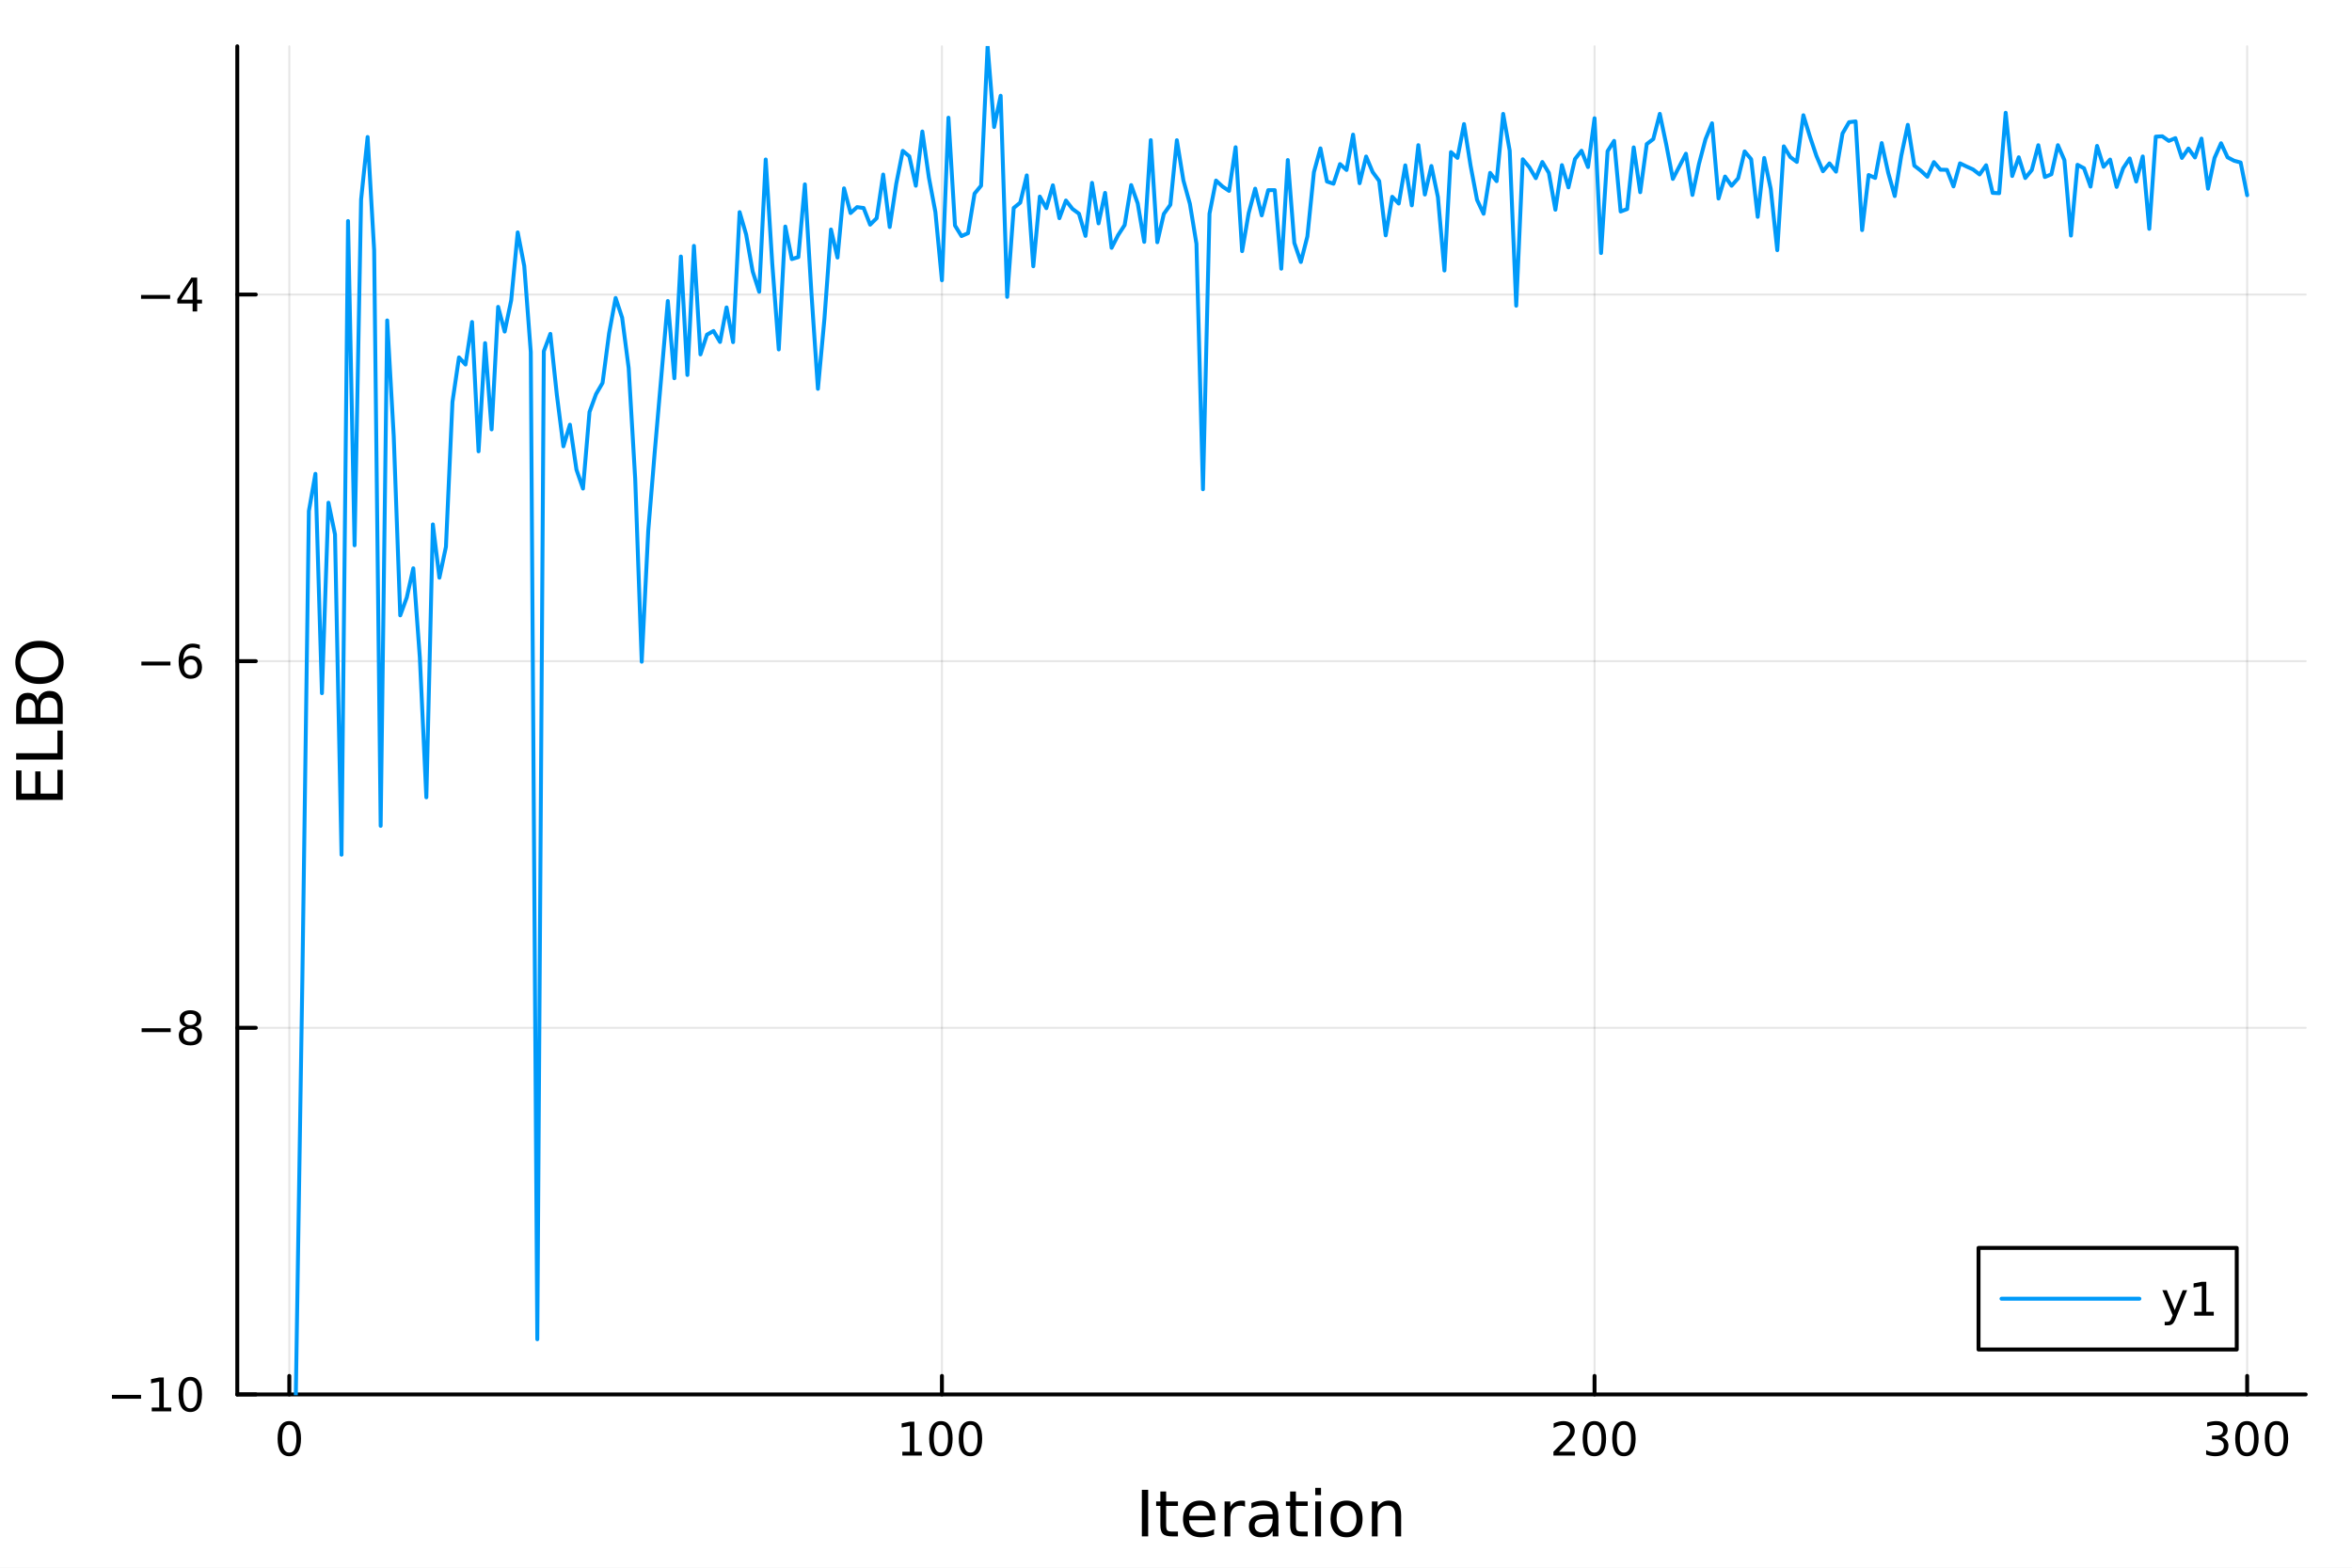
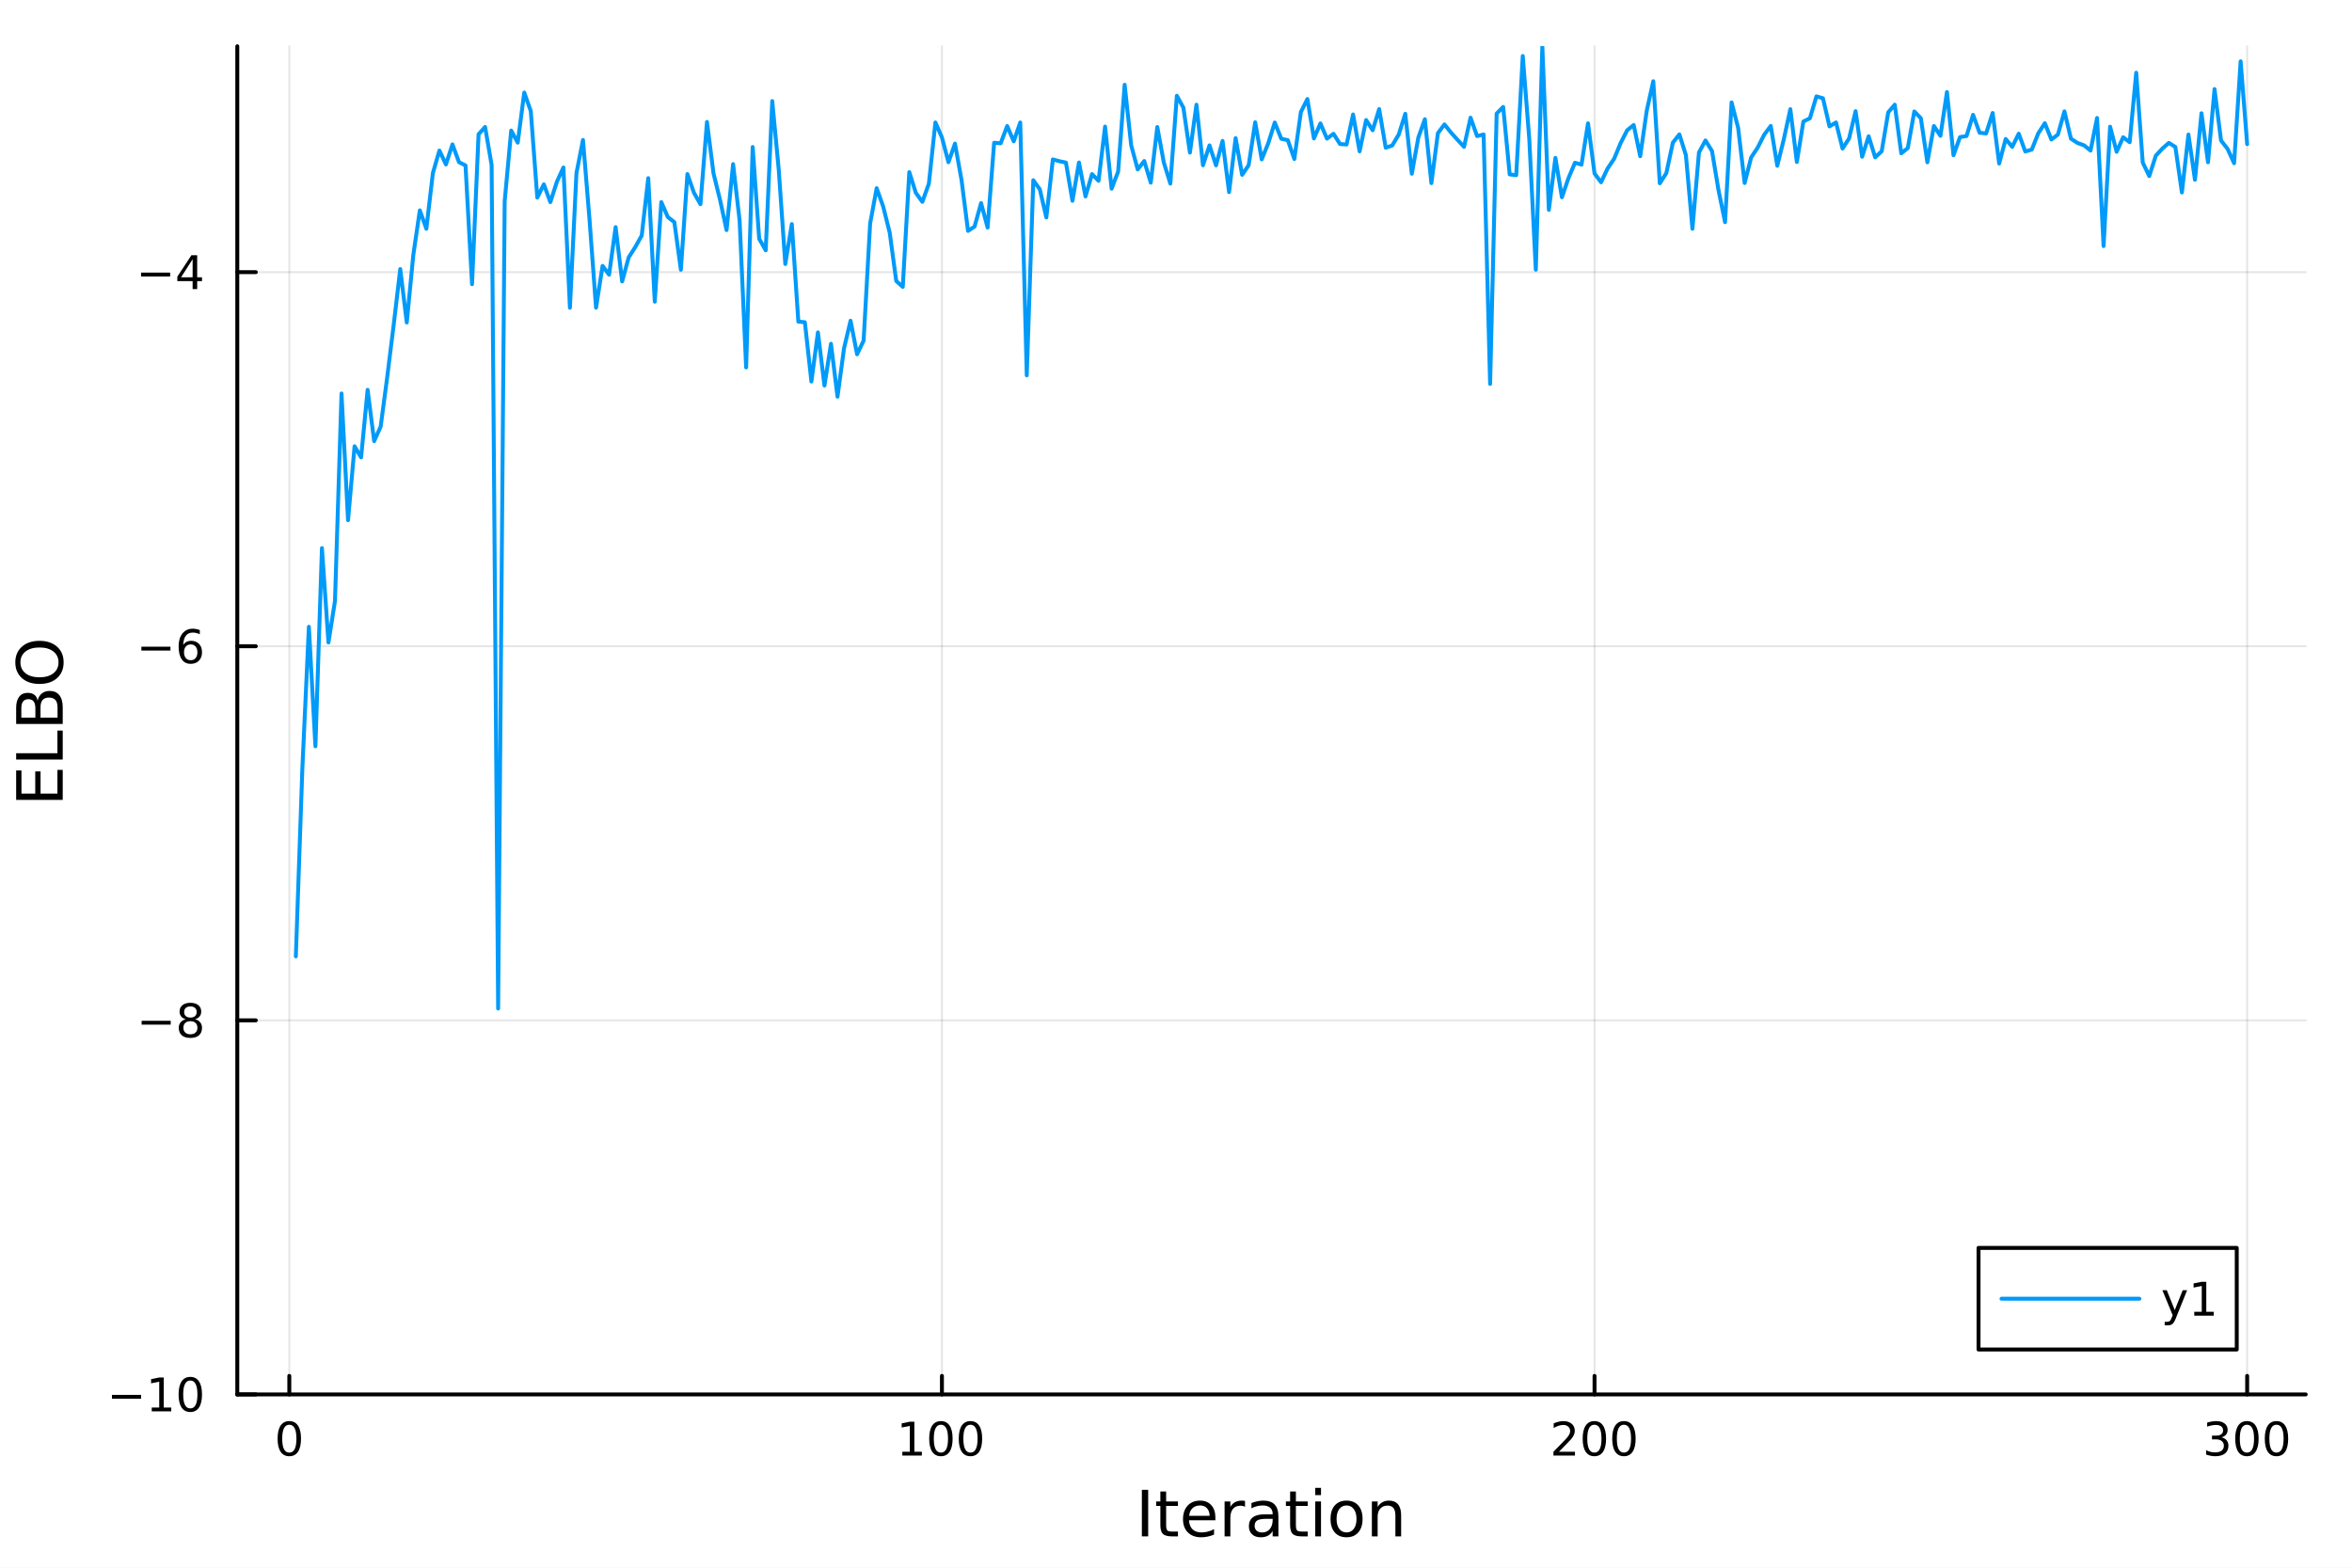
<svg xmlns="http://www.w3.org/2000/svg" width="600" height="400" viewBox="0 0 2400 1600">
  <defs>
    <clipPath id="clip790">
      <rect x="0" y="0" width="2400" height="1600" />
    </clipPath>
  </defs>
  <path clip-path="url(#clip790)" d="M0 1600 L2400 1600 L2400 0 L0 0  Z" fill="#ffffff" fill-rule="evenodd" fill-opacity="1" />
  <defs>
    <clipPath id="clip791">
      <rect x="203" y="47" width="1910" height="1377" />
    </clipPath>
  </defs>
  <path clip-path="url(#clip790)" d="M242.135 1423.18 L2352.76 1423.18 L2352.76 47.244 L242.135 47.244  Z" fill="#ffffff" fill-rule="evenodd" fill-opacity="1" />
  <defs>
    <clipPath id="clip792">
      <rect x="242" y="47" width="2112" height="1377" />
    </clipPath>
  </defs>
  <polyline clip-path="url(#clip792)" style="stroke:#000000; stroke-linecap:round; stroke-linejoin:round; stroke-width:2; stroke-opacity:0.1; fill:none" points="295.21,1423.18 295.21,47.244 " />
  <polyline clip-path="url(#clip792)" style="stroke:#000000; stroke-linecap:round; stroke-linejoin:round; stroke-width:2; stroke-opacity:0.1; fill:none" points="961.147,1423.18 961.147,47.244 " />
  <polyline clip-path="url(#clip792)" style="stroke:#000000; stroke-linecap:round; stroke-linejoin:round; stroke-width:2; stroke-opacity:0.1; fill:none" points="1627.08,1423.18 1627.08,47.244 " />
  <polyline clip-path="url(#clip792)" style="stroke:#000000; stroke-linecap:round; stroke-linejoin:round; stroke-width:2; stroke-opacity:0.1; fill:none" points="2293.02,1423.18 2293.02,47.244 " />
  <polyline clip-path="url(#clip792)" style="stroke:#000000; stroke-linecap:round; stroke-linejoin:round; stroke-width:2; stroke-opacity:0.1; fill:none" points="242.135,1423.18 2352.76,1423.18 " />
-   <polyline clip-path="url(#clip792)" style="stroke:#000000; stroke-linecap:round; stroke-linejoin:round; stroke-width:2; stroke-opacity:0.1; fill:none" points="242.135,1048.99 2352.76,1048.99 " />
-   <polyline clip-path="url(#clip792)" style="stroke:#000000; stroke-linecap:round; stroke-linejoin:round; stroke-width:2; stroke-opacity:0.1; fill:none" points="242.135,674.799 2352.76,674.799 " />
-   <polyline clip-path="url(#clip792)" style="stroke:#000000; stroke-linecap:round; stroke-linejoin:round; stroke-width:2; stroke-opacity:0.1; fill:none" points="242.135,300.609 2352.76,300.609 " />
+   <polyline clip-path="url(#clip792)" style="stroke:#000000; stroke-linecap:round; stroke-linejoin:round; stroke-width:2; stroke-opacity:0.1; fill:none" points="242.135,1041.38 2352.76,1041.38 " />
+   <polyline clip-path="url(#clip792)" style="stroke:#000000; stroke-linecap:round; stroke-linejoin:round; stroke-width:2; stroke-opacity:0.1; fill:none" points="242.135,659.571 2352.76,659.571 " />
+   <polyline clip-path="url(#clip792)" style="stroke:#000000; stroke-linecap:round; stroke-linejoin:round; stroke-width:2; stroke-opacity:0.1; fill:none" points="242.135,277.766 2352.76,277.766 " />
  <polyline clip-path="url(#clip790)" style="stroke:#000000; stroke-linecap:round; stroke-linejoin:round; stroke-width:4; stroke-opacity:1; fill:none" points="242.135,1423.18 2352.76,1423.18 " />
  <polyline clip-path="url(#clip790)" style="stroke:#000000; stroke-linecap:round; stroke-linejoin:round; stroke-width:4; stroke-opacity:1; fill:none" points="295.21,1423.18 295.21,1404.28 " />
  <polyline clip-path="url(#clip790)" style="stroke:#000000; stroke-linecap:round; stroke-linejoin:round; stroke-width:4; stroke-opacity:1; fill:none" points="961.147,1423.18 961.147,1404.28 " />
  <polyline clip-path="url(#clip790)" style="stroke:#000000; stroke-linecap:round; stroke-linejoin:round; stroke-width:4; stroke-opacity:1; fill:none" points="1627.08,1423.18 1627.08,1404.28 " />
  <polyline clip-path="url(#clip790)" style="stroke:#000000; stroke-linecap:round; stroke-linejoin:round; stroke-width:4; stroke-opacity:1; fill:none" points="2293.02,1423.18 2293.02,1404.28 " />
  <path clip-path="url(#clip790)" d="M295.21 1454.1 Q291.599 1454.1 289.77 1457.66 Q287.965 1461.2 287.965 1468.33 Q287.965 1475.44 289.77 1479.01 Q291.599 1482.55 295.21 1482.55 Q298.844 1482.55 300.65 1479.01 Q302.478 1475.44 302.478 1468.33 Q302.478 1461.2 300.65 1457.66 Q298.844 1454.1 295.21 1454.1 M295.21 1450.39 Q301.02 1450.39 304.076 1455 Q307.154 1459.58 307.154 1468.33 Q307.154 1477.06 304.076 1481.67 Q301.02 1486.25 295.21 1486.25 Q289.4 1486.25 286.321 1481.67 Q283.265 1477.06 283.265 1468.33 Q283.265 1459.58 286.321 1455 Q289.4 1450.39 295.21 1450.39 Z" fill="#000000" fill-rule="nonzero" fill-opacity="1" />
  <path clip-path="url(#clip790)" d="M920.754 1481.64 L928.393 1481.64 L928.393 1455.28 L920.082 1456.95 L920.082 1452.69 L928.346 1451.02 L933.022 1451.02 L933.022 1481.64 L940.661 1481.64 L940.661 1485.58 L920.754 1485.58 L920.754 1481.64 Z" fill="#000000" fill-rule="nonzero" fill-opacity="1" />
  <path clip-path="url(#clip790)" d="M960.105 1454.1 Q956.494 1454.1 954.666 1457.66 Q952.86 1461.2 952.86 1468.33 Q952.86 1475.44 954.666 1479.01 Q956.494 1482.55 960.105 1482.55 Q963.74 1482.55 965.545 1479.01 Q967.374 1475.44 967.374 1468.33 Q967.374 1461.2 965.545 1457.66 Q963.74 1454.1 960.105 1454.1 M960.105 1450.39 Q965.916 1450.39 968.971 1455 Q972.05 1459.58 972.05 1468.33 Q972.05 1477.06 968.971 1481.67 Q965.916 1486.25 960.105 1486.25 Q954.295 1486.25 951.217 1481.67 Q948.161 1477.06 948.161 1468.33 Q948.161 1459.58 951.217 1455 Q954.295 1450.39 960.105 1450.39 Z" fill="#000000" fill-rule="nonzero" fill-opacity="1" />
  <path clip-path="url(#clip790)" d="M990.267 1454.1 Q986.656 1454.1 984.827 1457.66 Q983.022 1461.2 983.022 1468.33 Q983.022 1475.44 984.827 1479.01 Q986.656 1482.55 990.267 1482.55 Q993.901 1482.55 995.707 1479.01 Q997.536 1475.44 997.536 1468.33 Q997.536 1461.2 995.707 1457.66 Q993.901 1454.1 990.267 1454.1 M990.267 1450.39 Q996.077 1450.39 999.133 1455 Q1002.21 1459.58 1002.21 1468.33 Q1002.21 1477.06 999.133 1481.67 Q996.077 1486.25 990.267 1486.25 Q984.457 1486.25 981.378 1481.67 Q978.323 1477.06 978.323 1468.33 Q978.323 1459.58 981.378 1455 Q984.457 1450.39 990.267 1450.39 Z" fill="#000000" fill-rule="nonzero" fill-opacity="1" />
  <path clip-path="url(#clip790)" d="M1590.78 1481.64 L1607.1 1481.64 L1607.1 1485.58 L1585.15 1485.58 L1585.15 1481.64 Q1587.81 1478.89 1592.4 1474.26 Q1597 1469.61 1598.18 1468.27 Q1600.43 1465.74 1601.31 1464.01 Q1602.21 1462.25 1602.21 1460.56 Q1602.21 1457.8 1600.27 1456.07 Q1598.35 1454.33 1595.24 1454.33 Q1593.05 1454.33 1590.59 1455.09 Q1588.16 1455.86 1585.38 1457.41 L1585.38 1452.69 Q1588.21 1451.55 1590.66 1450.97 Q1593.11 1450.39 1595.15 1450.39 Q1600.52 1450.39 1603.72 1453.08 Q1606.91 1455.77 1606.91 1460.26 Q1606.91 1462.39 1606.1 1464.31 Q1605.31 1466.2 1603.21 1468.8 Q1602.63 1469.47 1599.53 1472.69 Q1596.42 1475.88 1590.78 1481.64 Z" fill="#000000" fill-rule="nonzero" fill-opacity="1" />
  <path clip-path="url(#clip790)" d="M1626.91 1454.1 Q1623.3 1454.1 1621.47 1457.66 Q1619.67 1461.2 1619.67 1468.33 Q1619.67 1475.44 1621.47 1479.01 Q1623.3 1482.55 1626.91 1482.55 Q1630.54 1482.55 1632.35 1479.01 Q1634.18 1475.44 1634.18 1468.33 Q1634.18 1461.2 1632.35 1457.66 Q1630.54 1454.1 1626.91 1454.1 M1626.91 1450.39 Q1632.72 1450.39 1635.78 1455 Q1638.85 1459.58 1638.85 1468.33 Q1638.85 1477.06 1635.78 1481.67 Q1632.72 1486.25 1626.91 1486.25 Q1621.1 1486.25 1618.02 1481.67 Q1614.97 1477.06 1614.97 1468.33 Q1614.97 1459.58 1618.02 1455 Q1621.1 1450.39 1626.91 1450.39 Z" fill="#000000" fill-rule="nonzero" fill-opacity="1" />
  <path clip-path="url(#clip790)" d="M1657.07 1454.1 Q1653.46 1454.1 1651.63 1457.66 Q1649.83 1461.2 1649.83 1468.33 Q1649.83 1475.44 1651.63 1479.01 Q1653.46 1482.55 1657.07 1482.55 Q1660.71 1482.55 1662.51 1479.01 Q1664.34 1475.44 1664.34 1468.33 Q1664.34 1461.2 1662.51 1457.66 Q1660.71 1454.1 1657.07 1454.1 M1657.07 1450.39 Q1662.88 1450.39 1665.94 1455 Q1669.02 1459.58 1669.02 1468.33 Q1669.02 1477.06 1665.94 1481.67 Q1662.88 1486.25 1657.07 1486.25 Q1651.26 1486.25 1648.18 1481.67 Q1645.13 1477.06 1645.13 1468.33 Q1645.13 1459.58 1648.18 1455 Q1651.26 1450.39 1657.07 1450.39 Z" fill="#000000" fill-rule="nonzero" fill-opacity="1" />
  <path clip-path="url(#clip790)" d="M2266.78 1466.95 Q2270.14 1467.66 2272.01 1469.93 Q2273.91 1472.2 2273.91 1475.53 Q2273.91 1480.65 2270.39 1483.45 Q2266.88 1486.25 2260.39 1486.25 Q2258.22 1486.25 2255.9 1485.81 Q2253.61 1485.39 2251.16 1484.54 L2251.16 1480.02 Q2253.1 1481.16 2255.42 1481.74 Q2257.73 1482.32 2260.26 1482.32 Q2264.65 1482.32 2266.95 1480.58 Q2269.26 1478.84 2269.26 1475.53 Q2269.26 1472.48 2267.11 1470.77 Q2264.98 1469.03 2261.16 1469.03 L2257.13 1469.03 L2257.13 1465.19 L2261.34 1465.19 Q2264.79 1465.19 2266.62 1463.82 Q2268.45 1462.43 2268.45 1459.84 Q2268.45 1457.18 2266.55 1455.77 Q2264.68 1454.33 2261.16 1454.33 Q2259.24 1454.33 2257.04 1454.75 Q2254.84 1455.16 2252.2 1456.04 L2252.2 1451.88 Q2254.86 1451.14 2257.18 1450.77 Q2259.51 1450.39 2261.57 1450.39 Q2266.9 1450.39 2270 1452.83 Q2273.1 1455.23 2273.1 1459.35 Q2273.1 1462.22 2271.46 1464.21 Q2269.82 1466.18 2266.78 1466.95 Z" fill="#000000" fill-rule="nonzero" fill-opacity="1" />
  <path clip-path="url(#clip790)" d="M2292.78 1454.1 Q2289.17 1454.1 2287.34 1457.66 Q2285.53 1461.2 2285.53 1468.33 Q2285.53 1475.44 2287.34 1479.01 Q2289.17 1482.55 2292.78 1482.55 Q2296.41 1482.55 2298.22 1479.01 Q2300.05 1475.44 2300.05 1468.33 Q2300.05 1461.2 2298.22 1457.66 Q2296.41 1454.1 2292.78 1454.1 M2292.78 1450.39 Q2298.59 1450.39 2301.64 1455 Q2304.72 1459.58 2304.72 1468.33 Q2304.72 1477.06 2301.64 1481.67 Q2298.59 1486.25 2292.78 1486.25 Q2286.97 1486.25 2283.89 1481.67 Q2280.83 1477.06 2280.83 1468.33 Q2280.83 1459.58 2283.89 1455 Q2286.97 1450.39 2292.78 1450.39 Z" fill="#000000" fill-rule="nonzero" fill-opacity="1" />
  <path clip-path="url(#clip790)" d="M2322.94 1454.1 Q2319.33 1454.1 2317.5 1457.66 Q2315.69 1461.2 2315.69 1468.33 Q2315.69 1475.44 2317.5 1479.01 Q2319.33 1482.55 2322.94 1482.55 Q2326.57 1482.55 2328.38 1479.01 Q2330.21 1475.44 2330.21 1468.33 Q2330.21 1461.2 2328.38 1457.66 Q2326.57 1454.1 2322.94 1454.1 M2322.94 1450.39 Q2328.75 1450.39 2331.81 1455 Q2334.88 1459.58 2334.88 1468.33 Q2334.88 1477.06 2331.81 1481.67 Q2328.75 1486.25 2322.94 1486.25 Q2317.13 1486.25 2314.05 1481.67 Q2311 1477.06 2311 1468.33 Q2311 1459.58 2314.05 1455 Q2317.13 1450.39 2322.94 1450.39 Z" fill="#000000" fill-rule="nonzero" fill-opacity="1" />
  <path clip-path="url(#clip790)" d="M1165.17 1520.52 L1171.6 1520.52 L1171.6 1568.04 L1165.17 1568.04 L1165.17 1520.52 Z" fill="#000000" fill-rule="nonzero" fill-opacity="1" />
  <path clip-path="url(#clip790)" d="M1189.93 1522.27 L1189.93 1532.4 L1201.99 1532.4 L1201.99 1536.95 L1189.93 1536.95 L1189.93 1556.3 Q1189.93 1560.66 1191.11 1561.9 Q1192.32 1563.14 1195.98 1563.14 L1201.99 1563.14 L1201.99 1568.04 L1195.98 1568.04 Q1189.2 1568.04 1186.62 1565.53 Q1184.04 1562.98 1184.04 1556.3 L1184.04 1536.95 L1179.74 1536.95 L1179.74 1532.4 L1184.04 1532.4 L1184.04 1522.27 L1189.93 1522.27 Z" fill="#000000" fill-rule="nonzero" fill-opacity="1" />
  <path clip-path="url(#clip790)" d="M1240.19 1548.76 L1240.19 1551.62 L1213.26 1551.62 Q1213.64 1557.67 1216.89 1560.85 Q1220.17 1564 1225.99 1564 Q1229.36 1564 1232.52 1563.17 Q1235.7 1562.35 1238.82 1560.69 L1238.82 1566.23 Q1235.67 1567.57 1232.36 1568.27 Q1229.05 1568.97 1225.64 1568.97 Q1217.11 1568.97 1212.11 1564 Q1207.15 1559.04 1207.15 1550.57 Q1207.15 1541.82 1211.86 1536.69 Q1216.6 1531.54 1224.62 1531.54 Q1231.81 1531.54 1235.98 1536.18 Q1240.19 1540.8 1240.19 1548.76 M1234.33 1547.04 Q1234.27 1542.23 1231.62 1539.37 Q1229.01 1536.5 1224.69 1536.5 Q1219.78 1536.5 1216.82 1539.27 Q1213.9 1542.04 1213.45 1547.07 L1234.33 1547.04 Z" fill="#000000" fill-rule="nonzero" fill-opacity="1" />
  <path clip-path="url(#clip790)" d="M1270.45 1537.87 Q1269.47 1537.3 1268.29 1537.04 Q1267.14 1536.76 1265.74 1536.76 Q1260.78 1536.76 1258.11 1540 Q1255.46 1543.22 1255.46 1549.27 L1255.46 1568.04 L1249.58 1568.04 L1249.58 1532.4 L1255.46 1532.4 L1255.46 1537.93 Q1257.31 1534.69 1260.27 1533.13 Q1263.23 1531.54 1267.46 1531.54 Q1268.07 1531.54 1268.8 1531.63 Q1269.53 1531.7 1270.42 1531.85 L1270.45 1537.87 Z" fill="#000000" fill-rule="nonzero" fill-opacity="1" />
  <path clip-path="url(#clip790)" d="M1292.8 1550.12 Q1285.7 1550.12 1282.96 1551.75 Q1280.23 1553.37 1280.23 1557.29 Q1280.23 1560.4 1282.26 1562.25 Q1284.33 1564.07 1287.86 1564.07 Q1292.73 1564.07 1295.66 1560.63 Q1298.62 1557.16 1298.62 1551.43 L1298.62 1550.12 L1292.8 1550.12 M1304.48 1547.71 L1304.48 1568.04 L1298.62 1568.04 L1298.62 1562.63 Q1296.62 1565.88 1293.63 1567.44 Q1290.63 1568.97 1286.31 1568.97 Q1280.83 1568.97 1277.58 1565.91 Q1274.37 1562.82 1274.37 1557.67 Q1274.37 1551.65 1278.38 1548.6 Q1282.42 1545.54 1290.41 1545.54 L1298.62 1545.54 L1298.62 1544.97 Q1298.62 1540.93 1295.95 1538.73 Q1293.31 1536.5 1288.5 1536.5 Q1285.45 1536.5 1282.55 1537.23 Q1279.65 1537.97 1276.98 1539.43 L1276.98 1534.02 Q1280.19 1532.78 1283.22 1532.17 Q1286.24 1531.54 1289.11 1531.54 Q1296.84 1531.54 1300.66 1535.55 Q1304.48 1539.56 1304.48 1547.71 Z" fill="#000000" fill-rule="nonzero" fill-opacity="1" />
  <path clip-path="url(#clip790)" d="M1322.34 1522.27 L1322.34 1532.4 L1334.4 1532.4 L1334.4 1536.95 L1322.34 1536.95 L1322.34 1556.3 Q1322.34 1560.66 1323.51 1561.9 Q1324.72 1563.14 1328.38 1563.14 L1334.4 1563.14 L1334.4 1568.04 L1328.38 1568.04 Q1321.6 1568.04 1319.03 1565.53 Q1316.45 1562.98 1316.45 1556.3 L1316.45 1536.95 L1312.15 1536.95 L1312.15 1532.4 L1316.45 1532.4 L1316.45 1522.27 L1322.34 1522.27 Z" fill="#000000" fill-rule="nonzero" fill-opacity="1" />
  <path clip-path="url(#clip790)" d="M1342.1 1532.4 L1347.96 1532.4 L1347.96 1568.04 L1342.1 1568.04 L1342.1 1532.4 M1342.1 1518.52 L1347.96 1518.52 L1347.96 1525.93 L1342.1 1525.93 L1342.1 1518.52 Z" fill="#000000" fill-rule="nonzero" fill-opacity="1" />
  <path clip-path="url(#clip790)" d="M1374.02 1536.5 Q1369.31 1536.5 1366.58 1540.19 Q1363.84 1543.85 1363.84 1550.25 Q1363.84 1556.65 1366.55 1560.34 Q1369.28 1564 1374.02 1564 Q1378.7 1564 1381.44 1560.31 Q1384.18 1556.62 1384.18 1550.25 Q1384.18 1543.92 1381.44 1540.23 Q1378.7 1536.5 1374.02 1536.5 M1374.02 1531.54 Q1381.66 1531.54 1386.02 1536.5 Q1390.38 1541.47 1390.38 1550.25 Q1390.38 1559 1386.02 1564 Q1381.66 1568.97 1374.02 1568.97 Q1366.35 1568.97 1361.99 1564 Q1357.66 1559 1357.66 1550.25 Q1357.66 1541.47 1361.99 1536.5 Q1366.35 1531.54 1374.02 1531.54 Z" fill="#000000" fill-rule="nonzero" fill-opacity="1" />
  <path clip-path="url(#clip790)" d="M1429.72 1546.53 L1429.72 1568.04 L1423.87 1568.04 L1423.87 1546.72 Q1423.87 1541.66 1421.89 1539.14 Q1419.92 1536.63 1415.97 1536.63 Q1411.23 1536.63 1408.5 1539.65 Q1405.76 1542.68 1405.76 1547.9 L1405.76 1568.04 L1399.87 1568.04 L1399.87 1532.4 L1405.76 1532.4 L1405.76 1537.93 Q1407.86 1534.72 1410.69 1533.13 Q1413.56 1531.54 1417.28 1531.54 Q1423.42 1531.54 1426.57 1535.36 Q1429.72 1539.14 1429.72 1546.53 Z" fill="#000000" fill-rule="nonzero" fill-opacity="1" />
  <polyline clip-path="url(#clip790)" style="stroke:#000000; stroke-linecap:round; stroke-linejoin:round; stroke-width:4; stroke-opacity:1; fill:none" points="242.135,1423.18 242.135,47.244 " />
  <polyline clip-path="url(#clip790)" style="stroke:#000000; stroke-linecap:round; stroke-linejoin:round; stroke-width:4; stroke-opacity:1; fill:none" points="242.135,1423.18 261.032,1423.18 " />
-   <polyline clip-path="url(#clip790)" style="stroke:#000000; stroke-linecap:round; stroke-linejoin:round; stroke-width:4; stroke-opacity:1; fill:none" points="242.135,1048.99 261.032,1048.99 " />
-   <polyline clip-path="url(#clip790)" style="stroke:#000000; stroke-linecap:round; stroke-linejoin:round; stroke-width:4; stroke-opacity:1; fill:none" points="242.135,674.799 261.032,674.799 " />
-   <polyline clip-path="url(#clip790)" style="stroke:#000000; stroke-linecap:round; stroke-linejoin:round; stroke-width:4; stroke-opacity:1; fill:none" points="242.135,300.609 261.032,300.609 " />
+   <polyline clip-path="url(#clip790)" style="stroke:#000000; stroke-linecap:round; stroke-linejoin:round; stroke-width:4; stroke-opacity:1; fill:none" points="242.135,1041.38 261.032,1041.38 " />
+   <polyline clip-path="url(#clip790)" style="stroke:#000000; stroke-linecap:round; stroke-linejoin:round; stroke-width:4; stroke-opacity:1; fill:none" points="242.135,659.571 261.032,659.571 " />
+   <polyline clip-path="url(#clip790)" style="stroke:#000000; stroke-linecap:round; stroke-linejoin:round; stroke-width:4; stroke-opacity:1; fill:none" points="242.135,277.766 261.032,277.766 " />
  <path clip-path="url(#clip790)" d="M114.26 1423.63 L143.936 1423.63 L143.936 1427.57 L114.26 1427.57 L114.26 1423.63 Z" fill="#000000" fill-rule="nonzero" fill-opacity="1" />
  <path clip-path="url(#clip790)" d="M154.839 1436.52 L162.477 1436.52 L162.477 1410.16 L154.167 1411.83 L154.167 1407.57 L162.431 1405.9 L167.107 1405.9 L167.107 1436.52 L174.746 1436.52 L174.746 1440.46 L154.839 1440.46 L154.839 1436.52 Z" fill="#000000" fill-rule="nonzero" fill-opacity="1" />
  <path clip-path="url(#clip790)" d="M194.19 1408.98 Q190.579 1408.98 188.75 1412.54 Q186.945 1416.08 186.945 1423.21 Q186.945 1430.32 188.75 1433.89 Q190.579 1437.43 194.19 1437.43 Q197.825 1437.43 199.63 1433.89 Q201.459 1430.32 201.459 1423.21 Q201.459 1416.08 199.63 1412.54 Q197.825 1408.98 194.19 1408.98 M194.19 1405.27 Q200 1405.27 203.056 1409.88 Q206.135 1414.46 206.135 1423.21 Q206.135 1431.94 203.056 1436.55 Q200 1441.13 194.19 1441.13 Q188.38 1441.13 185.301 1436.55 Q182.246 1431.94 182.246 1423.21 Q182.246 1414.46 185.301 1409.88 Q188.38 1405.27 194.19 1405.27 Z" fill="#000000" fill-rule="nonzero" fill-opacity="1" />
-   <path clip-path="url(#clip790)" d="M144.515 1049.44 L174.19 1049.44 L174.19 1053.38 L144.515 1053.38 L144.515 1049.44 Z" fill="#000000" fill-rule="nonzero" fill-opacity="1" />
-   <path clip-path="url(#clip790)" d="M194.283 1049.86 Q190.95 1049.86 189.028 1051.64 Q187.13 1053.42 187.13 1056.55 Q187.13 1059.67 189.028 1061.45 Q190.95 1063.24 194.283 1063.24 Q197.616 1063.24 199.537 1061.45 Q201.459 1059.65 201.459 1056.55 Q201.459 1053.42 199.537 1051.64 Q197.639 1049.86 194.283 1049.86 M189.607 1047.87 Q186.598 1047.13 184.908 1045.07 Q183.241 1043.01 183.241 1040.04 Q183.241 1035.9 186.181 1033.49 Q189.144 1031.08 194.283 1031.08 Q199.445 1031.08 202.385 1033.49 Q205.324 1035.9 205.324 1040.04 Q205.324 1043.01 203.635 1045.07 Q201.968 1047.13 198.982 1047.87 Q202.362 1048.65 204.237 1050.95 Q206.135 1053.24 206.135 1056.55 Q206.135 1061.57 203.056 1064.26 Q200 1066.94 194.283 1066.94 Q188.565 1066.94 185.487 1064.26 Q182.431 1061.57 182.431 1056.55 Q182.431 1053.24 184.329 1050.95 Q186.227 1048.65 189.607 1047.87 M187.894 1040.48 Q187.894 1043.17 189.561 1044.67 Q191.25 1046.18 194.283 1046.18 Q197.292 1046.18 198.982 1044.67 Q200.695 1043.17 200.695 1040.48 Q200.695 1037.8 198.982 1036.29 Q197.292 1034.79 194.283 1034.79 Q191.25 1034.79 189.561 1036.29 Q187.894 1037.8 187.894 1040.48 Z" fill="#000000" fill-rule="nonzero" fill-opacity="1" />
-   <path clip-path="url(#clip790)" d="M144.26 675.251 L173.936 675.251 L173.936 679.186 L144.26 679.186 L144.26 675.251 Z" fill="#000000" fill-rule="nonzero" fill-opacity="1" />
-   <path clip-path="url(#clip790)" d="M194.607 672.936 Q191.459 672.936 189.607 675.089 Q187.778 677.242 187.778 680.992 Q187.778 684.718 189.607 686.894 Q191.459 689.047 194.607 689.047 Q197.755 689.047 199.584 686.894 Q201.436 684.718 201.436 680.992 Q201.436 677.242 199.584 675.089 Q197.755 672.936 194.607 672.936 M203.889 658.283 L203.889 662.543 Q202.13 661.709 200.325 661.269 Q198.542 660.83 196.783 660.83 Q192.153 660.83 189.7 663.955 Q187.269 667.08 186.922 673.399 Q188.288 671.385 190.348 670.32 Q192.408 669.232 194.885 669.232 Q200.093 669.232 203.102 672.404 Q206.135 675.552 206.135 680.992 Q206.135 686.316 202.987 689.533 Q199.838 692.751 194.607 692.751 Q188.612 692.751 185.44 688.167 Q182.269 683.561 182.269 674.834 Q182.269 666.64 186.158 661.779 Q190.047 656.894 196.598 656.894 Q198.357 656.894 200.139 657.242 Q201.945 657.589 203.889 658.283 Z" fill="#000000" fill-rule="nonzero" fill-opacity="1" />
-   <path clip-path="url(#clip790)" d="M143.936 301.061 L173.612 301.061 L173.612 304.996 L143.936 304.996 L143.936 301.061 Z" fill="#000000" fill-rule="nonzero" fill-opacity="1" />
-   <path clip-path="url(#clip790)" d="M196.551 287.403 L184.746 305.852 L196.551 305.852 L196.551 287.403 M195.325 283.329 L201.204 283.329 L201.204 305.852 L206.135 305.852 L206.135 309.741 L201.204 309.741 L201.204 317.889 L196.551 317.889 L196.551 309.741 L180.95 309.741 L180.95 305.227 L195.325 283.329 Z" fill="#000000" fill-rule="nonzero" fill-opacity="1" />
+   <path clip-path="url(#clip790)" d="M144.515 1041.83 L174.19 1041.83 L174.19 1045.76 L144.515 1045.76 L144.515 1041.83 Z" fill="#000000" fill-rule="nonzero" fill-opacity="1" />
+   <path clip-path="url(#clip790)" d="M194.283 1042.24 Q190.95 1042.24 189.028 1044.03 Q187.13 1045.81 187.13 1048.93 Q187.13 1052.06 189.028 1053.84 Q190.95 1055.62 194.283 1055.62 Q197.616 1055.62 199.537 1053.84 Q201.459 1052.04 201.459 1048.93 Q201.459 1045.81 199.537 1044.03 Q197.639 1042.24 194.283 1042.24 M189.607 1040.25 Q186.598 1039.51 184.908 1037.45 Q183.241 1035.39 183.241 1032.43 Q183.241 1028.29 186.181 1025.88 Q189.144 1023.47 194.283 1023.47 Q199.445 1023.47 202.385 1025.88 Q205.324 1028.29 205.324 1032.43 Q205.324 1035.39 203.635 1037.45 Q201.968 1039.51 198.982 1040.25 Q202.362 1041.04 204.237 1043.33 Q206.135 1045.62 206.135 1048.93 Q206.135 1053.96 203.056 1056.64 Q200 1059.33 194.283 1059.33 Q188.565 1059.33 185.487 1056.64 Q182.431 1053.96 182.431 1048.93 Q182.431 1045.62 184.329 1043.33 Q186.227 1041.04 189.607 1040.25 M187.894 1032.87 Q187.894 1035.55 189.561 1037.06 Q191.25 1038.56 194.283 1038.56 Q197.292 1038.56 198.982 1037.06 Q200.695 1035.55 200.695 1032.87 Q200.695 1030.18 198.982 1028.68 Q197.292 1027.17 194.283 1027.17 Q191.25 1027.17 189.561 1028.68 Q187.894 1030.18 187.894 1032.87 Z" fill="#000000" fill-rule="nonzero" fill-opacity="1" />
+   <path clip-path="url(#clip790)" d="M144.26 660.022 L173.936 660.022 L173.936 663.957 L144.26 663.957 L144.26 660.022 Z" fill="#000000" fill-rule="nonzero" fill-opacity="1" />
+   <path clip-path="url(#clip790)" d="M194.607 657.707 Q191.459 657.707 189.607 659.86 Q187.778 662.013 187.778 665.763 Q187.778 669.49 189.607 671.666 Q191.459 673.819 194.607 673.819 Q197.755 673.819 199.584 671.666 Q201.436 669.49 201.436 665.763 Q201.436 662.013 199.584 659.86 Q197.755 657.707 194.607 657.707 M203.889 643.055 L203.889 647.314 Q202.13 646.481 200.325 646.041 Q198.542 645.601 196.783 645.601 Q192.153 645.601 189.7 648.726 Q187.269 651.851 186.922 658.17 Q188.288 656.157 190.348 655.092 Q192.408 654.004 194.885 654.004 Q200.093 654.004 203.102 657.175 Q206.135 660.323 206.135 665.763 Q206.135 671.087 202.987 674.305 Q199.838 677.522 194.607 677.522 Q188.612 677.522 185.44 672.939 Q182.269 668.332 182.269 659.606 Q182.269 651.411 186.158 646.55 Q190.047 641.666 196.598 641.666 Q198.357 641.666 200.139 642.013 Q201.945 642.36 203.889 643.055 Z" fill="#000000" fill-rule="nonzero" fill-opacity="1" />
+   <path clip-path="url(#clip790)" d="M143.936 278.218 L173.612 278.218 L173.612 282.153 L143.936 282.153 L143.936 278.218 Z" fill="#000000" fill-rule="nonzero" fill-opacity="1" />
+   <path clip-path="url(#clip790)" d="M196.551 264.56 L184.746 283.009 L196.551 283.009 L196.551 264.56 M195.325 260.486 L201.204 260.486 L201.204 283.009 L206.135 283.009 L206.135 286.898 L201.204 286.898 L201.204 295.046 L196.551 295.046 L196.551 286.898 L180.95 286.898 L180.95 282.384 L195.325 260.486 Z" fill="#000000" fill-rule="nonzero" fill-opacity="1" />
  <path clip-path="url(#clip790)" d="M16.484 816.375 L16.484 786.329 L21.895 786.329 L21.895 809.945 L35.963 809.945 L35.963 787.315 L41.374 787.315 L41.374 809.945 L58.593 809.945 L58.593 785.756 L64.004 785.756 L64.004 816.375 L16.484 816.375 Z" fill="#000000" fill-rule="nonzero" fill-opacity="1" />
  <path clip-path="url(#clip790)" d="M16.484 775.189 L16.484 768.759 L58.593 768.759 L58.593 745.62 L64.004 745.62 L64.004 775.189 L16.484 775.189 Z" fill="#000000" fill-rule="nonzero" fill-opacity="1" />
  <path clip-path="url(#clip790)" d="M41.31 732.443 L58.721 732.443 L58.721 722.13 Q58.721 716.942 56.588 714.46 Q54.424 711.945 50 711.945 Q45.544 711.945 43.443 714.46 Q41.31 716.942 41.31 722.13 L41.31 732.443 M21.768 732.443 L36.09 732.443 L36.09 722.926 Q36.09 718.216 34.34 715.924 Q32.558 713.6 28.929 713.6 Q25.332 713.6 23.55 715.924 Q21.768 718.216 21.768 722.926 L21.768 732.443 M16.484 738.872 L16.484 722.449 Q16.484 715.096 19.54 711.118 Q22.595 707.139 28.229 707.139 Q32.589 707.139 35.167 709.176 Q37.746 711.213 38.382 715.16 Q39.401 710.418 42.647 707.808 Q45.862 705.166 50.7 705.166 Q57.066 705.166 60.535 709.495 Q64.004 713.823 64.004 721.812 L64.004 738.872 L16.484 738.872 Z" fill="#000000" fill-rule="nonzero" fill-opacity="1" />
  <path clip-path="url(#clip790)" d="M20.845 676.011 Q20.845 683.013 26.064 687.151 Q31.284 691.257 40.292 691.257 Q49.267 691.257 54.487 687.151 Q59.707 683.013 59.707 676.011 Q59.707 669.009 54.487 664.935 Q49.267 660.829 40.292 660.829 Q31.284 660.829 26.064 664.935 Q20.845 669.009 20.845 676.011 M15.625 676.011 Q15.625 666.017 22.341 660.033 Q29.025 654.049 40.292 654.049 Q51.527 654.049 58.243 660.033 Q64.927 666.017 64.927 676.011 Q64.927 686.037 58.243 692.052 Q51.559 698.036 40.292 698.036 Q29.025 698.036 22.341 692.052 Q15.625 686.037 15.625 676.011 Z" fill="#000000" fill-rule="nonzero" fill-opacity="1" />
-   <polyline clip-path="url(#clip792)" style="stroke:#009af9; stroke-linecap:round; stroke-linejoin:round; stroke-width:4; stroke-opacity:1; fill:none" points="301.869,1423.62 308.529,999.074 315.188,521.578 321.847,483.604 328.507,707.47 335.166,513.073 341.825,545.398 348.485,872.334 355.144,225.581 361.804,556.533 368.463,203.694 375.122,139.831 381.782,255.286 388.441,842.855 395.1,327.033 401.76,445.047 408.419,628.035 415.079,609.798 421.738,579.999 428.397,670.958 435.057,813.77 441.716,535.219 448.375,589.604 455.035,558.085 461.694,410.175 468.354,364.789 475.013,372.035 481.672,328.629 488.332,460.634 494.991,350.192 501.65,438.254 508.31,313.184 514.969,338.43 521.628,306.471 528.288,237.173 534.947,271.426 541.607,359.254 548.266,1366.88 554.925,358.485 561.585,340.73 568.244,403.256 574.903,455.513 581.563,433.436 588.222,479.337 594.882,498.633 601.541,420.448 608.2,402.22 614.86,390.786 621.519,340.109 628.178,304.113 634.838,324.217 641.497,375.631 648.157,488.557 654.816,675.352 661.475,541.75 668.135,460.8 674.794,384.445 681.453,307.181 688.113,386.031 694.772,261.806 701.432,382.697 708.091,250.944 714.75,361.717 721.41,341.563 728.069,337.799 734.728,349.024 741.388,313.767 748.047,349.198 754.706,216.5 761.366,239.257 768.025,277.036 774.685,297.78 781.344,162.771 788.003,268.828 794.663,356.648 801.322,231.199 807.981,264.42 814.641,262.413 821.3,188.155 827.96,298.807 834.619,396.847 841.278,325.188 847.938,234.233 854.597,262.878 861.256,192.234 867.916,217.43 874.575,211.389 881.235,212.285 887.894,229.291 894.553,222.694 901.213,178.131 907.872,231.701 914.531,187.605 921.191,153.955 927.85,159.522 934.51,189.547 941.169,134.209 947.828,181.056 954.488,216.386 961.147,286.055 967.806,120.115 974.466,230.151 981.125,240.939 987.785,238.002 994.444,197.59 1001.1,189.496 1007.76,47.244 1014.42,129.623 1021.08,97.71 1027.74,302.997 1034.4,212.234 1041.06,206.817 1047.72,178.998 1054.38,271.75 1061.04,200.621 1067.7,212.475 1074.36,189.109 1081.02,222.692 1087.68,204.657 1094.33,213.173 1100.99,218.094 1107.65,240.744 1114.31,186.629 1120.97,227.99 1127.63,196.867 1134.29,252.955 1140.95,239.956 1147.61,229.696 1154.27,188.9 1160.93,207.627 1167.59,246.841 1174.25,143.024 1180.91,247.215 1187.57,218.331 1194.23,208.985 1200.88,143.12 1207.54,184.106 1214.2,208.08 1220.86,248.807 1227.52,499.359 1234.18,218.071 1240.84,184.269 1247.5,190.395 1254.16,194.826 1260.82,150.266 1267.48,256.306 1274.14,217.61 1280.8,192.548 1287.46,219.818 1294.12,194.066 1300.77,194.045 1307.43,274.259 1314.09,163.321 1320.75,247.942 1327.41,267.381 1334.07,241.281 1340.73,175.721 1347.39,151.412 1354.05,185.261 1360.71,187.523 1367.37,167.453 1374.03,173.493 1380.69,137.395 1387.35,186.997 1394.01,159.738 1400.67,175.596 1407.32,184.675 1413.98,240.198 1420.64,200.823 1427.3,207.754 1433.96,168.753 1440.62,209.595 1447.28,148.151 1453.94,198.536 1460.6,169.407 1467.26,201.097 1473.92,276.091 1480.58,155.255 1487.24,161.143 1493.9,126.622 1500.56,168.886 1507.22,204.057 1513.87,218.164 1520.53,176.442 1527.19,184.897 1533.85,116.24 1540.51,153.788 1547.17,312.004 1553.83,162.574 1560.49,170.619 1567.15,181.854 1573.81,165.332 1580.47,176.474 1587.13,214.049 1593.79,168.534 1600.45,191.236 1607.11,162.362 1613.77,153.839 1620.42,170.499 1627.08,120.701 1633.74,258.267 1640.4,154.309 1647.06,143.77 1653.72,215.859 1660.38,213.37 1667.04,150.411 1673.7,196.161 1680.36,147.042 1687.02,141.919 1693.68,116.194 1700.34,147.844 1707,182.618 1713.66,169.818 1720.32,156.888 1726.97,198.951 1733.63,167.337 1740.29,142.145 1746.95,125.811 1753.61,202.62 1760.27,180.171 1766.93,189.602 1773.59,181.96 1780.25,154.542 1786.91,162.501 1793.57,221.312 1800.23,161.214 1806.89,192.881 1813.55,255.332 1820.21,149.356 1826.87,160.302 1833.52,165.267 1840.18,117.606 1846.84,139.308 1853.5,159.116 1860.16,174.76 1866.82,166.765 1873.48,175.198 1880.14,136.224 1886.8,124.72 1893.46,123.881 1900.12,234.847 1906.78,178.607 1913.44,181.613 1920.1,146.015 1926.76,176.346 1933.42,200.096 1940.07,158.966 1946.73,127.406 1953.39,169.052 1960.05,174.23 1966.71,180.385 1973.37,165.452 1980.03,173.202 1986.69,173.33 1993.35,190.244 2000.01,166.688 2006.67,169.934 2013.33,172.94 2019.99,178.069 2026.65,168.652 2033.31,196.866 2039.97,197.187 2046.62,115.095 2053.28,179.62 2059.94,160.508 2066.6,181.698 2073.26,173.55 2079.92,148.208 2086.58,180.696 2093.24,177.878 2099.9,148.183 2106.56,163.482 2113.22,240.419 2119.88,168.19 2126.54,171.705 2133.2,190.435 2139.86,148.912 2146.52,170.213 2153.17,162.844 2159.83,190.761 2166.49,171.702 2173.15,161.693 2179.81,185.257 2186.47,159.675 2193.13,233.558 2199.79,139.454 2206.45,139.106 2213.11,143.809 2219.77,140.978 2226.43,161.199 2233.09,151.588 2239.75,160.728 2246.41,141.465 2253.07,192.582 2259.72,161.221 2266.38,146.2 2273.04,160.574 2279.7,164.048 2286.36,165.857 2293.02,199.221 " />
+   <polyline clip-path="url(#clip792)" style="stroke:#009af9; stroke-linecap:round; stroke-linejoin:round; stroke-width:4; stroke-opacity:1; fill:none" points="301.869,976.08 308.529,784.401 315.188,639.701 321.847,761.656 328.507,559.409 335.166,655.738 341.825,613.268 348.485,401.619 355.144,530.882 361.804,455.481 368.463,466.831 375.122,397.867 381.782,450.236 388.441,435.317 395.1,385.071 401.76,331.147 408.419,274.622 415.079,329.179 421.738,260.237 428.397,214.712 435.057,233.476 441.716,176.612 448.375,153.658 455.035,167.841 461.694,147.353 468.354,165.483 475.013,168.876 481.672,290.049 488.332,137.063 494.991,129.555 501.65,168.395 508.31,1029.29 514.969,205.39 521.628,133.23 528.288,145.603 534.947,94.484 541.607,113.333 548.266,201.655 554.925,188.158 561.585,206.29 568.244,185.515 574.903,170.936 581.563,314.095 588.222,176.69 594.882,142.848 601.541,223.943 608.2,314.063 614.86,271.368 621.519,280.326 628.178,231.83 634.838,287.245 641.497,262.736 648.157,252.283 654.816,240.364 661.475,181.836 668.135,307.896 674.794,206.228 681.453,221.526 688.113,226.711 694.772,275.341 701.432,177.646 708.091,196.7 714.75,208.413 721.41,124.452 728.069,176.992 734.728,203.944 741.388,234.849 748.047,167.488 754.706,225.049 761.366,375.008 768.025,150.082 774.685,243.74 781.344,255.476 788.003,103.156 794.663,173.432 801.322,269.457 807.981,228.69 814.641,328.236 821.3,328.867 827.96,389.374 834.619,339.263 841.278,393.522 847.938,350.87 854.597,404.864 861.256,355.5 867.916,327.342 874.575,361.589 881.235,347.693 887.894,228.069 894.553,192.077 901.213,210.822 907.872,237.471 914.531,286.784 921.191,292.789 927.85,175.696 934.51,196.784 941.169,206.021 947.828,187.428 954.488,124.969 961.147,140.266 967.806,165.562 974.466,146.577 981.125,183.534 987.785,235.647 994.444,231.265 1001.1,207.296 1007.76,232.271 1014.42,145.702 1021.08,146.272 1027.74,128.631 1034.4,144.253 1041.06,125.014 1047.72,383.089 1054.38,183.959 1061.04,193.287 1067.7,221.954 1074.36,162.686 1081.02,164.529 1087.68,165.914 1094.33,204.948 1100.99,165.852 1107.65,200.466 1114.31,177.684 1120.97,184.508 1127.63,129.197 1134.29,192.599 1140.95,175.163 1147.61,86.501 1154.27,148.281 1160.93,172.945 1167.59,164.327 1174.25,186.422 1180.91,129.636 1187.57,165.854 1194.23,187.416 1200.88,97.749 1207.54,109.901 1214.2,155.733 1220.86,106.846 1227.52,168.676 1234.18,148.371 1240.84,168.788 1247.5,143.867 1254.16,196.073 1260.82,140.981 1267.48,178.424 1274.14,168.634 1280.8,124.792 1287.46,162.658 1294.12,146.268 1300.77,125.033 1307.43,141.619 1314.09,143.045 1320.75,162.289 1327.41,114.413 1334.07,101.052 1340.73,141.255 1347.39,125.962 1354.05,141.5 1360.71,136.544 1367.37,146.999 1374.03,147.478 1380.69,116.793 1387.35,154.486 1394.01,122.517 1400.67,132.94 1407.32,111.336 1413.98,150.739 1420.64,148.496 1427.3,137.287 1433.96,116.134 1440.62,177.316 1447.28,140.382 1453.94,121.679 1460.6,186.9 1467.26,135.872 1473.92,126.977 1480.58,135.284 1487.24,142.643 1493.9,149.854 1500.56,120.078 1507.22,138.898 1513.87,137.228 1520.53,391.814 1527.19,115.941 1533.85,109.144 1540.51,178.016 1547.17,178.761 1553.83,57.142 1560.49,141.84 1567.15,275.271 1573.81,47.244 1580.47,214.178 1587.13,161.165 1593.79,201.352 1600.45,181.866 1607.11,166.096 1613.77,168.02 1620.42,125.857 1627.08,177.067 1633.74,186.018 1640.4,171.963 1647.06,162.046 1653.72,145.96 1660.38,132.955 1667.04,127.593 1673.7,159.443 1680.36,112.905 1687.02,82.915 1693.68,187.071 1700.34,176.698 1707,145.594 1713.66,137.157 1720.32,158.389 1726.97,233.475 1733.63,155.605 1740.29,143.331 1746.95,154.214 1753.61,194.226 1760.27,226.75 1766.93,104.515 1773.59,130.403 1780.25,186.791 1786.91,160.65 1793.57,150.618 1800.23,137.446 1806.89,128.542 1813.55,169.151 1820.21,142.125 1826.87,111.421 1833.52,165.311 1840.18,124.029 1846.84,120.7 1853.5,98.362 1860.16,100.3 1866.82,129.006 1873.48,124.97 1880.14,151.602 1886.8,141.354 1893.46,113.473 1900.12,159.977 1906.78,139.097 1913.44,160.563 1920.1,154.387 1926.76,114.667 1933.42,106.833 1940.07,156.51 1946.73,151.103 1953.39,113.756 1960.05,120.667 1966.71,165.647 1973.37,128.611 1980.03,138.625 1986.69,93.926 1993.35,158.46 2000.01,139.92 2006.67,138.81 2013.33,117.193 2019.99,135.475 2026.65,136.22 2033.31,115.312 2039.97,166.892 2046.62,141.849 2053.28,149.875 2059.94,136.416 2066.6,154.605 2073.26,152.658 2079.92,135.983 2086.58,125.752 2093.24,142.389 2099.9,137.337 2106.56,113.669 2113.22,141.559 2119.88,145.903 2126.54,148.304 2133.2,153.663 2139.86,120.399 2146.52,251.117 2153.17,129.321 2159.83,154.953 2166.49,140.063 2173.15,145.147 2179.81,74.209 2186.47,165.857 2193.13,179.726 2199.79,158.895 2206.45,151.697 2213.11,145.821 2219.77,150.011 2226.43,196.417 2233.09,137.284 2239.75,183.454 2246.41,115.627 2253.07,165.62 2259.72,90.91 2266.38,143.434 2273.04,151.96 2279.7,166.595 2286.36,62.598 2293.02,147.069 " />
  <path clip-path="url(#clip790)" d="M2018.91 1377.32 L2282.4 1377.32 L2282.4 1273.64 L2018.91 1273.64  Z" fill="#ffffff" fill-rule="evenodd" fill-opacity="1" />
  <polyline clip-path="url(#clip790)" style="stroke:#000000; stroke-linecap:round; stroke-linejoin:round; stroke-width:4; stroke-opacity:1; fill:none" points="2018.91,1377.32 2282.4,1377.32 2282.4,1273.64 2018.91,1273.64 2018.91,1377.32 " />
  <polyline clip-path="url(#clip790)" style="stroke:#009af9; stroke-linecap:round; stroke-linejoin:round; stroke-width:4; stroke-opacity:1; fill:none" points="2042.36,1325.48 2183.07,1325.48 " />
  <path clip-path="url(#clip790)" d="M2220.36 1345.16 Q2218.56 1349.79 2216.84 1351.2 Q2215.13 1352.62 2212.26 1352.62 L2208.86 1352.62 L2208.86 1349.05 L2211.36 1349.05 Q2213.12 1349.05 2214.09 1348.22 Q2215.06 1347.38 2216.24 1344.28 L2217.01 1342.34 L2206.52 1316.83 L2211.03 1316.83 L2219.14 1337.11 L2227.24 1316.83 L2231.75 1316.83 L2220.36 1345.16 Z" fill="#000000" fill-rule="nonzero" fill-opacity="1" />
  <path clip-path="url(#clip790)" d="M2239.04 1338.82 L2246.68 1338.82 L2246.68 1312.45 L2238.37 1314.12 L2238.37 1309.86 L2246.64 1308.2 L2251.31 1308.2 L2251.31 1338.82 L2258.95 1338.82 L2258.95 1342.76 L2239.04 1342.76 L2239.04 1338.82 Z" fill="#000000" fill-rule="nonzero" fill-opacity="1" />
</svg>
